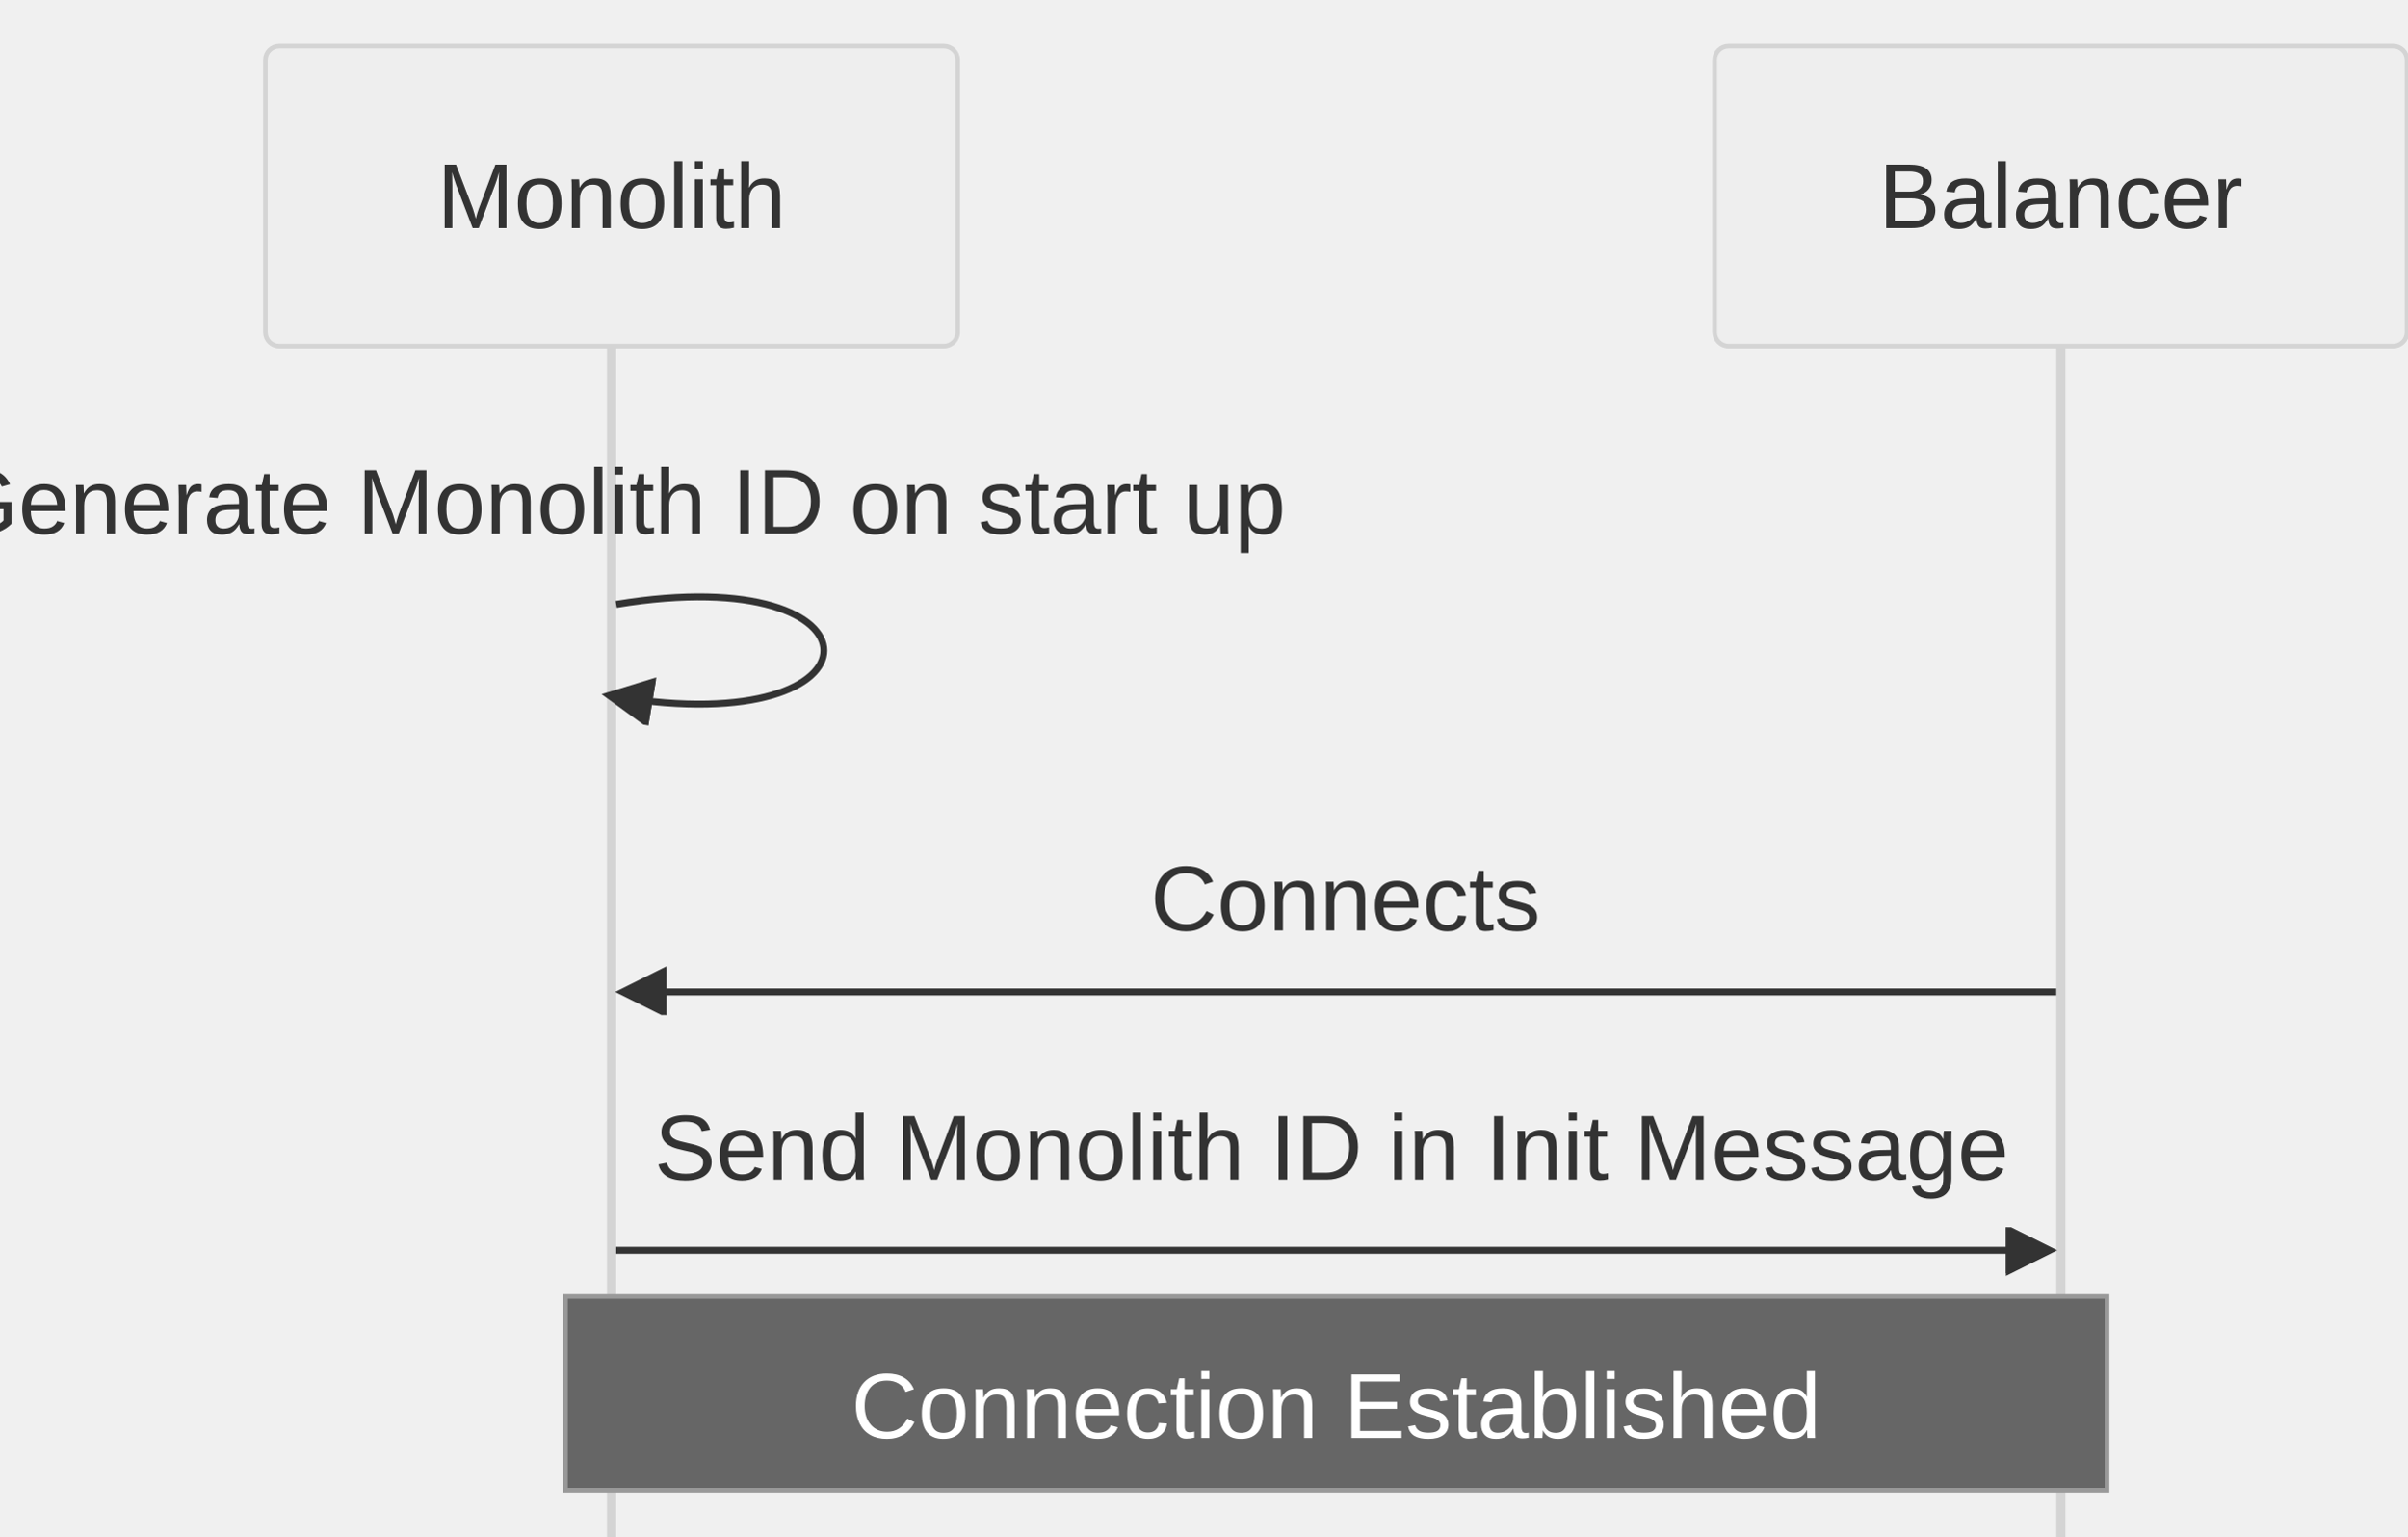
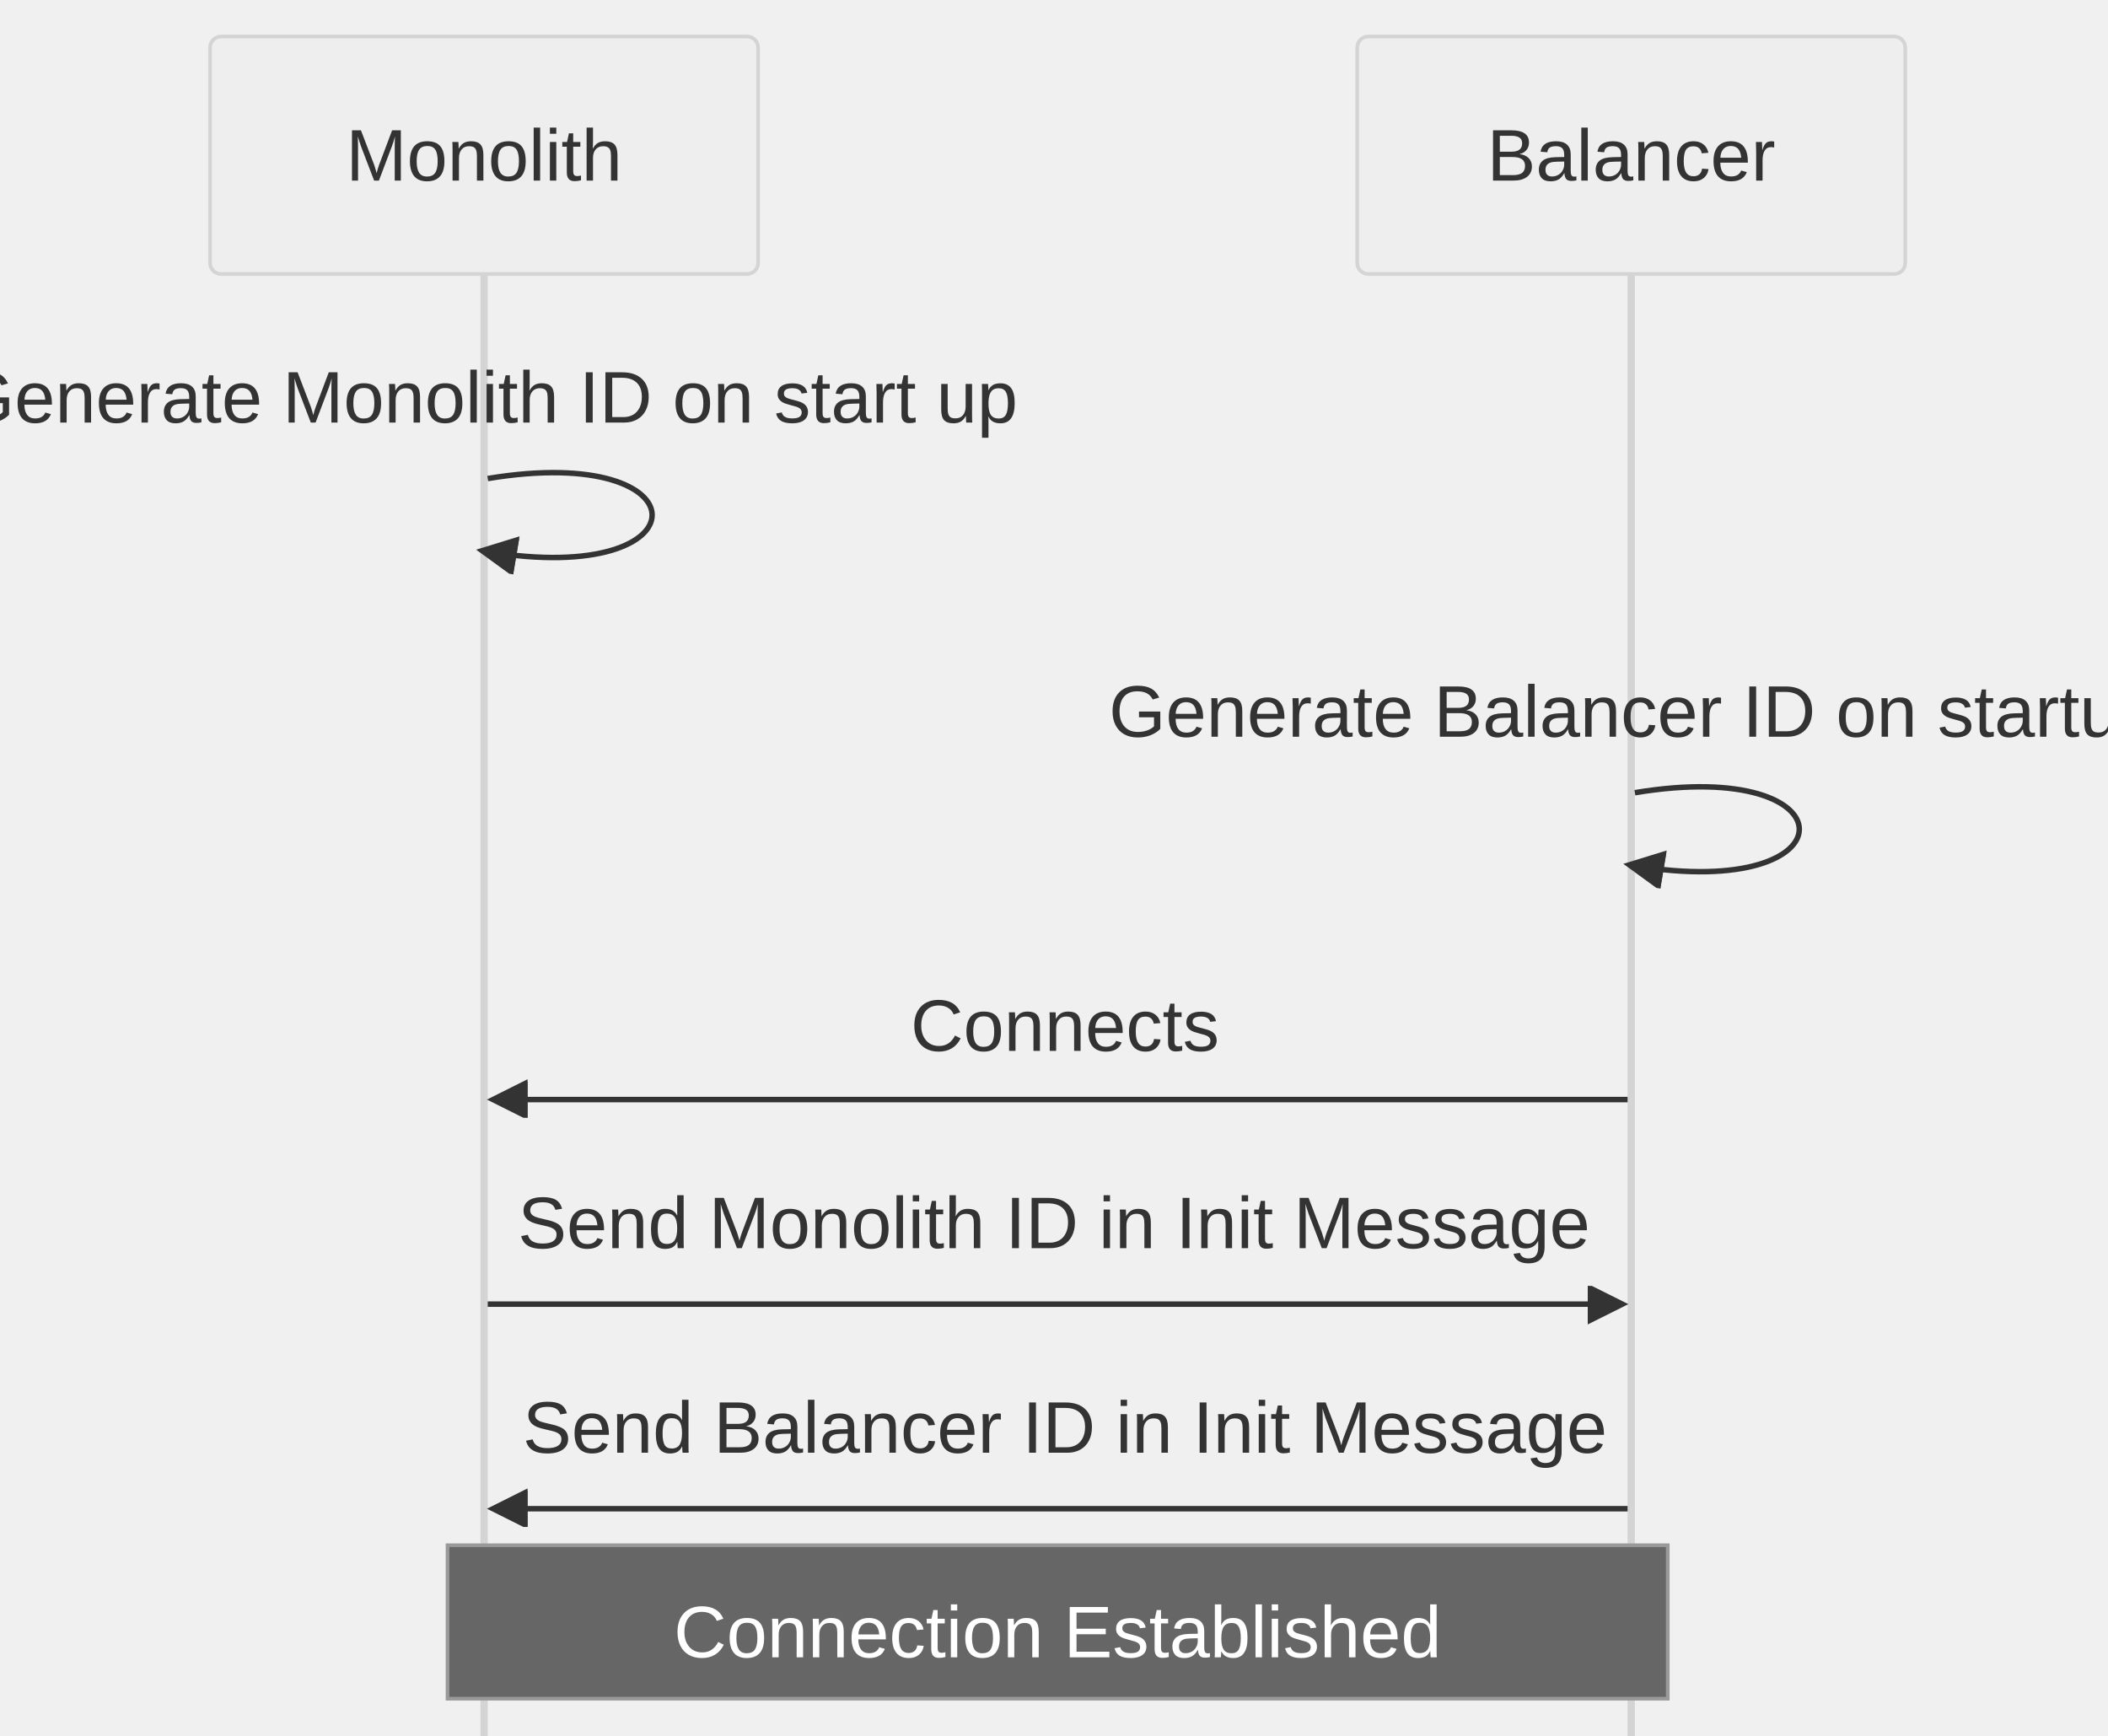
- <svg xmlns="http://www.w3.org/2000/svg" aria-roledescription="sequence" role="graphics-document document" viewBox="-57.5 -10 521.5 333" style="max-width: 521.5px; background-color: white;" width="100%" id="my-svg">
+ <svg xmlns="http://www.w3.org/2000/svg" aria-roledescription="sequence" role="graphics-document document" viewBox="-57.5 -10 577 475" style="max-width: 577px; background-color: white;" width="100%" id="my-svg">
  <g>
    <line stroke="#999" stroke-width="0.5px" class="200" y2="2000" x2="389" y1="5" x1="389" id="actor1" />
    <g id="root-1">
      <rect class="actor" ry="3" rx="3" height="65" width="150" stroke="#666" fill="#eaeaea" y="0" x="314" />
      <text style="text-anchor: middle; font-size: 20px; font-weight: 400;" class="actor" alignment-baseline="central" dominant-baseline="central" y="32.5" x="389">
        <tspan dy="0" x="389">Balancer</tspan>
      </text>
    </g>
  </g>
  <g>
    <line stroke="#999" stroke-width="0.5px" class="200" y2="2000" x2="75" y1="5" x1="75" id="actor0" />
    <g id="root-0">
      <rect class="actor" ry="3" rx="3" height="65" width="150" stroke="#666" fill="#eaeaea" y="0" x="0" />
      <text style="text-anchor: middle; font-size: 20px; font-weight: 400;" class="actor" alignment-baseline="central" dominant-baseline="central" y="32.5" x="75">
        <tspan dy="0" x="75">Monolith</tspan>
      </text>
    </g>
  </g>
  <style>#my-svg{font-family:"trebuchet ms",verdana,arial,sans-serif;font-size:16px;fill:#000000;}#my-svg .error-icon{fill:#552222;}#my-svg .error-text{fill:#552222;stroke:#552222;}#my-svg .edge-thickness-normal{stroke-width:2px;}#my-svg .edge-thickness-thick{stroke-width:3.5px;}#my-svg .edge-pattern-solid{stroke-dasharray:0;}#my-svg .edge-pattern-dashed{stroke-dasharray:3;}#my-svg .edge-pattern-dotted{stroke-dasharray:2;}#my-svg .marker{fill:#666;stroke:#666;}#my-svg .marker.cross{stroke:#666;}#my-svg svg{font-family:"trebuchet ms",verdana,arial,sans-serif;font-size:16px;}#my-svg .actor{stroke:hsl(0, 0%, 83%);fill:#eee;}#my-svg text.actor&gt;tspan{fill:#333;stroke:none;}#my-svg .actor-line{stroke:#666;}#my-svg .messageLine0{stroke-width:1.5;stroke-dasharray:none;stroke:#333;}#my-svg .messageLine1{stroke-width:1.5;stroke-dasharray:2,2;stroke:#333;}#my-svg #arrowhead path{fill:#333;stroke:#333;}#my-svg .sequenceNumber{fill:white;}#my-svg #sequencenumber{fill:#333;}#my-svg #crosshead path{fill:#333;stroke:#333;}#my-svg .messageText{fill:#333;stroke:none;}#my-svg .labelBox{stroke:hsl(0, 0%, 83%);fill:#eee;}#my-svg .labelText,#my-svg .labelText&gt;tspan{fill:#333;stroke:none;}#my-svg .loopText,#my-svg .loopText&gt;tspan{fill:#333;stroke:none;}#my-svg .loopLine{stroke-width:2px;stroke-dasharray:2,2;stroke:hsl(0, 0%, 83%);fill:hsl(0, 0%, 83%);}#my-svg .note{stroke:#999;fill:#666;}#my-svg .noteText,#my-svg .noteText&gt;tspan{fill:#fff;stroke:none;}#my-svg .activation0{fill:#f4f4f4;stroke:#666;}#my-svg .activation1{fill:#f4f4f4;stroke:#666;}#my-svg .activation2{fill:#f4f4f4;stroke:#666;}#my-svg .actorPopupMenu{position:absolute;}#my-svg .actorPopupMenuPanel{position:absolute;fill:#eee;box-shadow:0px 8px 16px 0px rgba(0,0,0,0.2);filter:drop-shadow(3px 5px 2px rgb(0 0 0 / 0.4));}#my-svg .actor-man line{stroke:hsl(0, 0%, 83%);fill:#eee;}#my-svg .actor-man circle,#my-svg line{stroke:hsl(0, 0%, 83%);fill:#eee;stroke-width:2px;}#my-svg :root{--mermaid-font-family:"trebuchet ms",verdana,arial,sans-serif;}</style>
  <g />
  <defs>
    <symbol height="24" width="24" id="computer">
      <path d="M2 2v13h20v-13h-20zm18 11h-16v-9h16v9zm-10.228 6l.466-1h3.524l.467 1h-4.457zm14.228 3h-24l2-6h2.104l-1.33 4h18.45l-1.297-4h2.073l2 6zm-5-10h-14v-7h14v7z" transform="scale(.5)" />
    </symbol>
  </defs>
  <defs>
    <symbol clip-rule="evenodd" fill-rule="evenodd" id="database">
      <path d="M12.258.001l.256.004.255.005.253.008.251.01.249.012.247.015.246.016.242.019.241.02.239.023.236.024.233.027.231.028.229.031.225.032.223.034.22.036.217.038.214.04.211.041.208.043.205.045.201.046.198.048.194.05.191.051.187.053.183.054.18.056.175.057.172.059.168.06.163.061.16.063.155.064.15.066.074.033.073.033.071.034.07.034.069.035.068.035.067.035.066.035.064.036.064.036.062.036.06.036.06.037.058.037.058.037.055.038.055.038.053.038.052.038.051.039.05.039.048.039.047.039.045.04.044.04.043.04.041.04.04.041.039.041.037.041.036.041.034.041.033.042.032.042.03.042.029.042.027.042.026.043.024.043.023.043.021.043.02.043.018.044.017.043.015.044.013.044.012.044.011.045.009.044.007.045.006.045.004.045.002.045.001.045v17l-.001.045-.002.045-.004.045-.006.045-.007.045-.009.044-.011.045-.012.044-.013.044-.015.044-.017.043-.018.044-.02.043-.021.043-.023.043-.024.043-.026.043-.027.042-.029.042-.03.042-.032.042-.033.042-.034.041-.036.041-.037.041-.039.041-.04.041-.041.04-.043.04-.044.04-.045.04-.047.039-.048.039-.05.039-.051.039-.052.038-.053.038-.055.038-.055.038-.058.037-.058.037-.06.037-.06.036-.062.036-.064.036-.064.036-.066.035-.067.035-.068.035-.069.035-.07.034-.071.034-.073.033-.074.033-.15.066-.155.064-.16.063-.163.061-.168.06-.172.059-.175.057-.18.056-.183.054-.187.053-.191.051-.194.05-.198.048-.201.046-.205.045-.208.043-.211.041-.214.04-.217.038-.22.036-.223.034-.225.032-.229.031-.231.028-.233.027-.236.024-.239.023-.241.02-.242.019-.246.016-.247.015-.249.012-.251.01-.253.008-.255.005-.256.004-.258.001-.258-.001-.256-.004-.255-.005-.253-.008-.251-.01-.249-.012-.247-.015-.245-.016-.243-.019-.241-.02-.238-.023-.236-.024-.234-.027-.231-.028-.228-.031-.226-.032-.223-.034-.22-.036-.217-.038-.214-.04-.211-.041-.208-.043-.204-.045-.201-.046-.198-.048-.195-.05-.19-.051-.187-.053-.184-.054-.179-.056-.176-.057-.172-.059-.167-.06-.164-.061-.159-.063-.155-.064-.151-.066-.074-.033-.072-.033-.072-.034-.07-.034-.069-.035-.068-.035-.067-.035-.066-.035-.064-.036-.063-.036-.062-.036-.061-.036-.06-.037-.058-.037-.057-.037-.056-.038-.055-.038-.053-.038-.052-.038-.051-.039-.049-.039-.049-.039-.046-.039-.046-.04-.044-.04-.043-.04-.041-.04-.04-.041-.039-.041-.037-.041-.036-.041-.034-.041-.033-.042-.032-.042-.03-.042-.029-.042-.027-.042-.026-.043-.024-.043-.023-.043-.021-.043-.02-.043-.018-.044-.017-.043-.015-.044-.013-.044-.012-.044-.011-.045-.009-.044-.007-.045-.006-.045-.004-.045-.002-.045-.001-.045v-17l.001-.045.002-.045.004-.045.006-.045.007-.045.009-.044.011-.045.012-.044.013-.044.015-.044.017-.043.018-.044.02-.043.021-.043.023-.043.024-.043.026-.043.027-.042.029-.042.03-.042.032-.042.033-.042.034-.041.036-.041.037-.041.039-.041.04-.041.041-.04.043-.04.044-.04.046-.04.046-.039.049-.039.049-.039.051-.039.052-.038.053-.038.055-.038.056-.038.057-.037.058-.037.06-.037.061-.036.062-.036.063-.036.064-.036.066-.035.067-.035.068-.035.069-.035.07-.034.072-.034.072-.033.074-.033.151-.066.155-.064.159-.063.164-.061.167-.06.172-.059.176-.057.179-.056.184-.054.187-.053.19-.051.195-.05.198-.048.201-.046.204-.045.208-.043.211-.041.214-.04.217-.038.22-.036.223-.034.226-.032.228-.031.231-.028.234-.027.236-.024.238-.023.241-.02.243-.019.245-.016.247-.015.249-.012.251-.01.253-.008.255-.005.256-.004.258-.001.258.001zm-9.258 20.499v.01l.001.021.003.021.004.022.005.021.006.022.007.022.009.023.01.022.011.023.012.023.013.023.015.023.016.024.017.023.018.024.019.024.021.024.022.025.023.024.024.025.052.049.056.05.061.051.066.051.07.051.075.051.079.052.084.052.088.052.092.052.097.052.102.051.105.052.11.052.114.051.119.051.123.051.127.05.131.05.135.05.139.048.144.049.147.047.152.047.155.047.16.045.163.045.167.043.171.043.176.041.178.041.183.039.187.039.19.037.194.035.197.035.202.033.204.031.209.03.212.029.216.027.219.025.222.024.226.021.23.02.233.018.236.016.24.015.243.012.246.01.249.008.253.005.256.004.259.001.26-.001.257-.004.254-.005.25-.008.247-.011.244-.012.241-.014.237-.016.233-.018.231-.021.226-.021.224-.024.22-.026.216-.027.212-.028.21-.031.205-.031.202-.034.198-.034.194-.036.191-.037.187-.039.183-.04.179-.04.175-.042.172-.043.168-.044.163-.045.16-.046.155-.046.152-.047.148-.048.143-.049.139-.049.136-.05.131-.05.126-.05.123-.051.118-.052.114-.051.11-.052.106-.052.101-.052.096-.052.092-.052.088-.053.083-.051.079-.052.074-.052.07-.051.065-.051.06-.051.056-.05.051-.05.023-.024.023-.025.021-.024.02-.024.019-.024.018-.024.017-.024.015-.023.014-.024.013-.023.012-.023.01-.023.01-.022.008-.022.006-.022.006-.022.004-.022.004-.021.001-.021.001-.021v-4.127l-.077.055-.08.053-.083.054-.085.053-.087.052-.09.052-.093.051-.095.05-.097.05-.1.049-.102.049-.105.048-.106.047-.109.047-.111.046-.114.045-.115.045-.118.044-.12.043-.122.042-.124.042-.126.041-.128.04-.13.04-.132.038-.134.038-.135.037-.138.037-.139.035-.142.035-.143.034-.144.033-.147.032-.148.031-.15.03-.151.03-.153.029-.154.027-.156.027-.158.026-.159.025-.161.024-.162.023-.163.022-.165.021-.166.02-.167.019-.169.018-.169.017-.171.016-.173.015-.173.014-.175.013-.175.012-.177.011-.178.01-.179.008-.179.008-.181.006-.182.005-.182.004-.184.003-.184.002h-.37l-.184-.002-.184-.003-.182-.004-.182-.005-.181-.006-.179-.008-.179-.008-.178-.01-.176-.011-.176-.012-.175-.013-.173-.014-.172-.015-.171-.016-.17-.017-.169-.018-.167-.019-.166-.02-.165-.021-.163-.022-.162-.023-.161-.024-.159-.025-.157-.026-.156-.027-.155-.027-.153-.029-.151-.03-.15-.03-.148-.031-.146-.032-.145-.033-.143-.034-.141-.035-.14-.035-.137-.037-.136-.037-.134-.038-.132-.038-.13-.04-.128-.04-.126-.041-.124-.042-.122-.042-.12-.044-.117-.043-.116-.045-.113-.045-.112-.046-.109-.047-.106-.047-.105-.048-.102-.049-.1-.049-.097-.05-.095-.05-.093-.052-.09-.051-.087-.052-.085-.053-.083-.054-.08-.054-.077-.054v4.127zm0-5.654v.011l.001.021.003.021.004.021.005.022.006.022.007.022.009.022.01.022.011.023.012.023.013.023.015.024.016.023.017.024.018.024.019.024.021.024.022.024.023.025.024.024.052.05.056.05.061.05.066.051.07.051.075.052.079.051.084.052.088.052.092.052.097.052.102.052.105.052.11.051.114.051.119.052.123.05.127.051.131.05.135.049.139.049.144.048.147.048.152.047.155.046.16.045.163.045.167.044.171.042.176.042.178.04.183.04.187.038.19.037.194.036.197.034.202.033.204.032.209.03.212.028.216.027.219.025.222.024.226.022.23.02.233.018.236.016.24.014.243.012.246.01.249.008.253.006.256.003.259.001.26-.001.257-.003.254-.006.25-.008.247-.01.244-.012.241-.015.237-.016.233-.018.231-.02.226-.022.224-.024.22-.025.216-.027.212-.029.21-.03.205-.032.202-.033.198-.035.194-.036.191-.037.187-.039.183-.039.179-.041.175-.042.172-.043.168-.044.163-.045.16-.045.155-.047.152-.047.148-.048.143-.048.139-.05.136-.049.131-.05.126-.051.123-.051.118-.051.114-.052.11-.052.106-.052.101-.052.096-.052.092-.052.088-.052.083-.052.079-.052.074-.051.07-.052.065-.051.06-.05.056-.051.051-.049.023-.025.023-.024.021-.025.02-.024.019-.024.018-.024.017-.024.015-.023.014-.023.013-.024.012-.022.01-.023.01-.023.008-.022.006-.022.006-.022.004-.021.004-.022.001-.021.001-.021v-4.139l-.077.054-.08.054-.083.054-.085.052-.087.053-.09.051-.093.051-.095.051-.097.05-.1.049-.102.049-.105.048-.106.047-.109.047-.111.046-.114.045-.115.044-.118.044-.12.044-.122.042-.124.042-.126.041-.128.04-.13.039-.132.039-.134.038-.135.037-.138.036-.139.036-.142.035-.143.033-.144.033-.147.033-.148.031-.15.03-.151.03-.153.028-.154.028-.156.027-.158.026-.159.025-.161.024-.162.023-.163.022-.165.021-.166.02-.167.019-.169.018-.169.017-.171.016-.173.015-.173.014-.175.013-.175.012-.177.011-.178.009-.179.009-.179.007-.181.007-.182.005-.182.004-.184.003-.184.002h-.37l-.184-.002-.184-.003-.182-.004-.182-.005-.181-.007-.179-.007-.179-.009-.178-.009-.176-.011-.176-.012-.175-.013-.173-.014-.172-.015-.171-.016-.17-.017-.169-.018-.167-.019-.166-.02-.165-.021-.163-.022-.162-.023-.161-.024-.159-.025-.157-.026-.156-.027-.155-.028-.153-.028-.151-.03-.15-.03-.148-.031-.146-.033-.145-.033-.143-.033-.141-.035-.14-.036-.137-.036-.136-.037-.134-.038-.132-.039-.13-.039-.128-.04-.126-.041-.124-.042-.122-.043-.12-.043-.117-.044-.116-.044-.113-.046-.112-.046-.109-.046-.106-.047-.105-.048-.102-.049-.1-.049-.097-.05-.095-.051-.093-.051-.09-.051-.087-.053-.085-.052-.083-.054-.08-.054-.077-.054v4.139zm0-5.666v.011l.001.02.003.022.004.021.005.022.006.021.007.022.009.023.01.022.011.023.012.023.013.023.015.023.016.024.017.024.018.023.019.024.021.025.022.024.023.024.024.025.052.05.056.05.061.05.066.051.07.051.075.052.079.051.084.052.088.052.092.052.097.052.102.052.105.051.11.052.114.051.119.051.123.051.127.05.131.05.135.05.139.049.144.048.147.048.152.047.155.046.16.045.163.045.167.043.171.043.176.042.178.04.183.04.187.038.19.037.194.036.197.034.202.033.204.032.209.03.212.028.216.027.219.025.222.024.226.021.23.02.233.018.236.017.24.014.243.012.246.01.249.008.253.006.256.003.259.001.26-.001.257-.003.254-.006.25-.008.247-.01.244-.013.241-.014.237-.016.233-.018.231-.02.226-.022.224-.024.22-.025.216-.027.212-.029.21-.03.205-.032.202-.033.198-.035.194-.036.191-.037.187-.039.183-.039.179-.041.175-.042.172-.043.168-.044.163-.045.16-.045.155-.047.152-.047.148-.048.143-.049.139-.049.136-.049.131-.051.126-.05.123-.051.118-.052.114-.051.11-.052.106-.052.101-.052.096-.052.092-.052.088-.052.083-.052.079-.052.074-.052.07-.051.065-.051.06-.051.056-.05.051-.049.023-.025.023-.025.021-.024.02-.024.019-.024.018-.024.017-.024.015-.023.014-.024.013-.023.012-.023.01-.022.01-.023.008-.022.006-.022.006-.022.004-.022.004-.021.001-.021.001-.021v-4.153l-.077.054-.08.054-.083.053-.085.053-.087.053-.09.051-.093.051-.095.051-.097.05-.1.049-.102.048-.105.048-.106.048-.109.046-.111.046-.114.046-.115.044-.118.044-.12.043-.122.043-.124.042-.126.041-.128.04-.13.039-.132.039-.134.038-.135.037-.138.036-.139.036-.142.034-.143.034-.144.033-.147.032-.148.032-.15.03-.151.03-.153.028-.154.028-.156.027-.158.026-.159.024-.161.024-.162.023-.163.023-.165.021-.166.02-.167.019-.169.018-.169.017-.171.016-.173.015-.173.014-.175.013-.175.012-.177.01-.178.01-.179.009-.179.007-.181.006-.182.006-.182.004-.184.003-.184.001-.185.001-.185-.001-.184-.001-.184-.003-.182-.004-.182-.006-.181-.006-.179-.007-.179-.009-.178-.01-.176-.01-.176-.012-.175-.013-.173-.014-.172-.015-.171-.016-.17-.017-.169-.018-.167-.019-.166-.02-.165-.021-.163-.023-.162-.023-.161-.024-.159-.024-.157-.026-.156-.027-.155-.028-.153-.028-.151-.03-.15-.03-.148-.032-.146-.032-.145-.033-.143-.034-.141-.034-.14-.036-.137-.036-.136-.037-.134-.038-.132-.039-.13-.039-.128-.041-.126-.041-.124-.041-.122-.043-.12-.043-.117-.044-.116-.044-.113-.046-.112-.046-.109-.046-.106-.048-.105-.048-.102-.048-.1-.05-.097-.049-.095-.051-.093-.051-.09-.052-.087-.052-.085-.053-.083-.053-.08-.054-.077-.054v4.153zm8.74-8.179l-.257.004-.254.005-.25.008-.247.011-.244.012-.241.014-.237.016-.233.018-.231.021-.226.022-.224.023-.22.026-.216.027-.212.028-.21.031-.205.032-.202.033-.198.034-.194.036-.191.038-.187.038-.183.04-.179.041-.175.042-.172.043-.168.043-.163.045-.16.046-.155.046-.152.048-.148.048-.143.048-.139.049-.136.05-.131.05-.126.051-.123.051-.118.051-.114.052-.11.052-.106.052-.101.052-.096.052-.092.052-.088.052-.083.052-.079.052-.074.051-.07.052-.065.051-.06.05-.056.05-.051.05-.023.025-.023.024-.021.024-.02.025-.019.024-.018.024-.017.023-.015.024-.014.023-.013.023-.012.023-.01.023-.01.022-.008.022-.006.023-.006.021-.004.022-.004.021-.001.021-.001.021.001.021.001.021.004.021.004.022.006.021.006.023.008.022.01.022.01.023.012.023.013.023.014.023.015.024.017.023.018.024.019.024.02.025.021.024.023.024.023.025.051.05.056.05.06.05.065.051.07.052.074.051.079.052.083.052.088.052.092.052.096.052.101.052.106.052.11.052.114.052.118.051.123.051.126.051.131.05.136.05.139.049.143.048.148.048.152.048.155.046.16.046.163.045.168.043.172.043.175.042.179.041.183.04.187.038.191.038.194.036.198.034.202.033.205.032.21.031.212.028.216.027.22.026.224.023.226.022.231.021.233.018.237.016.241.014.244.012.247.011.25.008.254.005.257.004.26.001.26-.001.257-.004.254-.005.25-.008.247-.011.244-.012.241-.014.237-.016.233-.018.231-.021.226-.022.224-.023.22-.026.216-.027.212-.028.21-.031.205-.032.202-.033.198-.034.194-.036.191-.038.187-.038.183-.04.179-.041.175-.042.172-.043.168-.043.163-.045.16-.046.155-.046.152-.048.148-.048.143-.048.139-.049.136-.05.131-.05.126-.051.123-.051.118-.051.114-.052.11-.052.106-.052.101-.052.096-.052.092-.052.088-.052.083-.052.079-.052.074-.051.07-.052.065-.051.06-.05.056-.05.051-.05.023-.025.023-.024.021-.024.02-.025.019-.024.018-.024.017-.023.015-.024.014-.023.013-.023.012-.023.01-.023.01-.022.008-.022.006-.023.006-.021.004-.022.004-.021.001-.021.001-.021-.001-.021-.001-.021-.004-.021-.004-.022-.006-.021-.006-.023-.008-.022-.01-.022-.01-.023-.012-.023-.013-.023-.014-.023-.015-.024-.017-.023-.018-.024-.019-.024-.02-.025-.021-.024-.023-.024-.023-.025-.051-.05-.056-.05-.06-.05-.065-.051-.07-.052-.074-.051-.079-.052-.083-.052-.088-.052-.092-.052-.096-.052-.101-.052-.106-.052-.11-.052-.114-.052-.118-.051-.123-.051-.126-.051-.131-.05-.136-.05-.139-.049-.143-.048-.148-.048-.152-.048-.155-.046-.16-.046-.163-.045-.168-.043-.172-.043-.175-.042-.179-.041-.183-.04-.187-.038-.191-.038-.194-.036-.198-.034-.202-.033-.205-.032-.21-.031-.212-.028-.216-.027-.22-.026-.224-.023-.226-.022-.231-.021-.233-.018-.237-.016-.241-.014-.244-.012-.247-.011-.25-.008-.254-.005-.257-.004-.26-.001-.26.001z" transform="scale(.5)" />
    </symbol>
  </defs>
  <defs>
    <symbol height="24" width="24" id="clock">
      <path d="M12 2c5.514 0 10 4.486 10 10s-4.486 10-10 10-10-4.486-10-10 4.486-10 10-10zm0-2c-6.627 0-12 5.373-12 12s5.373 12 12 12 12-5.373 12-12-5.373-12-12-12zm5.848 12.459c.202.038.202.333.001.372-1.907.361-6.045 1.111-6.547 1.111-.719 0-1.301-.582-1.301-1.301 0-.512.77-5.447 1.125-7.445.034-.192.312-.181.343.014l.985 6.238 5.394 1.011z" transform="scale(.5)" />
    </symbol>
  </defs>
  <defs>
    <marker orient="auto" markerHeight="12" markerWidth="12" markerUnits="userSpaceOnUse" refY="5" refX="7.9" id="arrowhead">
      <path d="M 0 0 L 10 5 L 0 10 z" />
    </marker>
  </defs>
  <defs>
    <marker refY="4.5" refX="4" orient="auto" markerHeight="8" markerWidth="15" id="crosshead">
      <path style="stroke-dasharray: 0, 0;" d="M 1,2 L 6,7 M 6,2 L 1,7" stroke-width="1pt" stroke="#000000" fill="none" />
    </marker>
  </defs>
  <defs>
    <marker orient="auto" markerHeight="28" markerWidth="20" refY="7" refX="15.5" id="filled-head">
      <path d="M 18,7 L9,13 L14,7 L9,1 Z" />
    </marker>
  </defs>
  <defs>
    <marker orient="auto" markerHeight="40" markerWidth="60" refY="15" refX="15" id="sequencenumber">
      <circle r="6" cy="15" cx="15" />
    </marker>
  </defs>
  <g>
-     <rect class="note" ry="0" rx="0" height="42" width="334" stroke="#666" fill="#EDF2AE" y="271" x="65" />
-     <text style="font-size: 20px; font-weight: 400;" dy="1em" class="noteText" alignment-baseline="middle" dominant-baseline="middle" text-anchor="middle" y="276" x="232">
+     <rect class="note" ry="0" rx="0" height="42" width="334" stroke="#666" fill="#EDF2AE" y="413" x="65" />
+     <text style="font-size: 20px; font-weight: 400;" dy="1em" class="noteText" alignment-baseline="middle" dominant-baseline="middle" text-anchor="middle" y="418" x="232">
      <tspan x="232">Connection Established</tspan>
    </text>
  </g>
  <text style="font-size: 20px; font-weight: 400;" dy="1em" class="messageText" alignment-baseline="middle" dominant-baseline="middle" text-anchor="middle" y="80" x="76">Generate Monolith ID on start  up</text>
  <path style="fill: none;" marker-end="url(#arrowhead)" stroke="none" stroke-width="2" class="messageLine0" d="M 76,121 C 136,111 136,151 76,141" />
-   <text style="font-size: 20px; font-weight: 400;" dy="1em" class="messageText" alignment-baseline="middle" dominant-baseline="middle" text-anchor="middle" y="166" x="234">Connects</text>
-   <line style="fill: none;" marker-end="url(#arrowhead)" stroke="none" stroke-width="2" class="messageLine0" y2="205" x2="79" y1="205" x1="388" />
-   <text style="font-size: 20px; font-weight: 400;" dy="1em" class="messageText" alignment-baseline="middle" dominant-baseline="middle" text-anchor="middle" y="220" x="231">Send Monolith ID in Init Message</text>
-   <line style="fill: none;" marker-end="url(#arrowhead)" stroke="none" stroke-width="2" class="messageLine0" y2="261" x2="385" y1="261" x1="76" />
+   <text style="font-size: 20px; font-weight: 400;" dy="1em" class="messageText" alignment-baseline="middle" dominant-baseline="middle" text-anchor="middle" y="166" x="390">Generate Balancer ID on startup</text>
+   <path style="fill: none;" marker-end="url(#arrowhead)" stroke="none" stroke-width="2" class="messageLine0" d="M 390,207 C 450,197 450,237 390,227" />
+   <text style="font-size: 20px; font-weight: 400;" dy="1em" class="messageText" alignment-baseline="middle" dominant-baseline="middle" text-anchor="middle" y="252" x="234">Connects</text>
+   <line style="fill: none;" marker-end="url(#arrowhead)" stroke="none" stroke-width="2" class="messageLine0" y2="291" x2="79" y1="291" x1="388" />
+   <text style="font-size: 20px; font-weight: 400;" dy="1em" class="messageText" alignment-baseline="middle" dominant-baseline="middle" text-anchor="middle" y="306" x="231">Send Monolith ID in Init Message</text>
+   <line style="fill: none;" marker-end="url(#arrowhead)" stroke="none" stroke-width="2" class="messageLine0" y2="347" x2="385" y1="347" x1="76" />
+   <text style="font-size: 20px; font-weight: 400;" dy="1em" class="messageText" alignment-baseline="middle" dominant-baseline="middle" text-anchor="middle" y="362" x="234">Send Balancer ID in Init Message</text>
+   <line style="fill: none;" marker-end="url(#arrowhead)" stroke="none" stroke-width="2" class="messageLine0" y2="403" x2="79" y1="403" x1="388" />
</svg>
